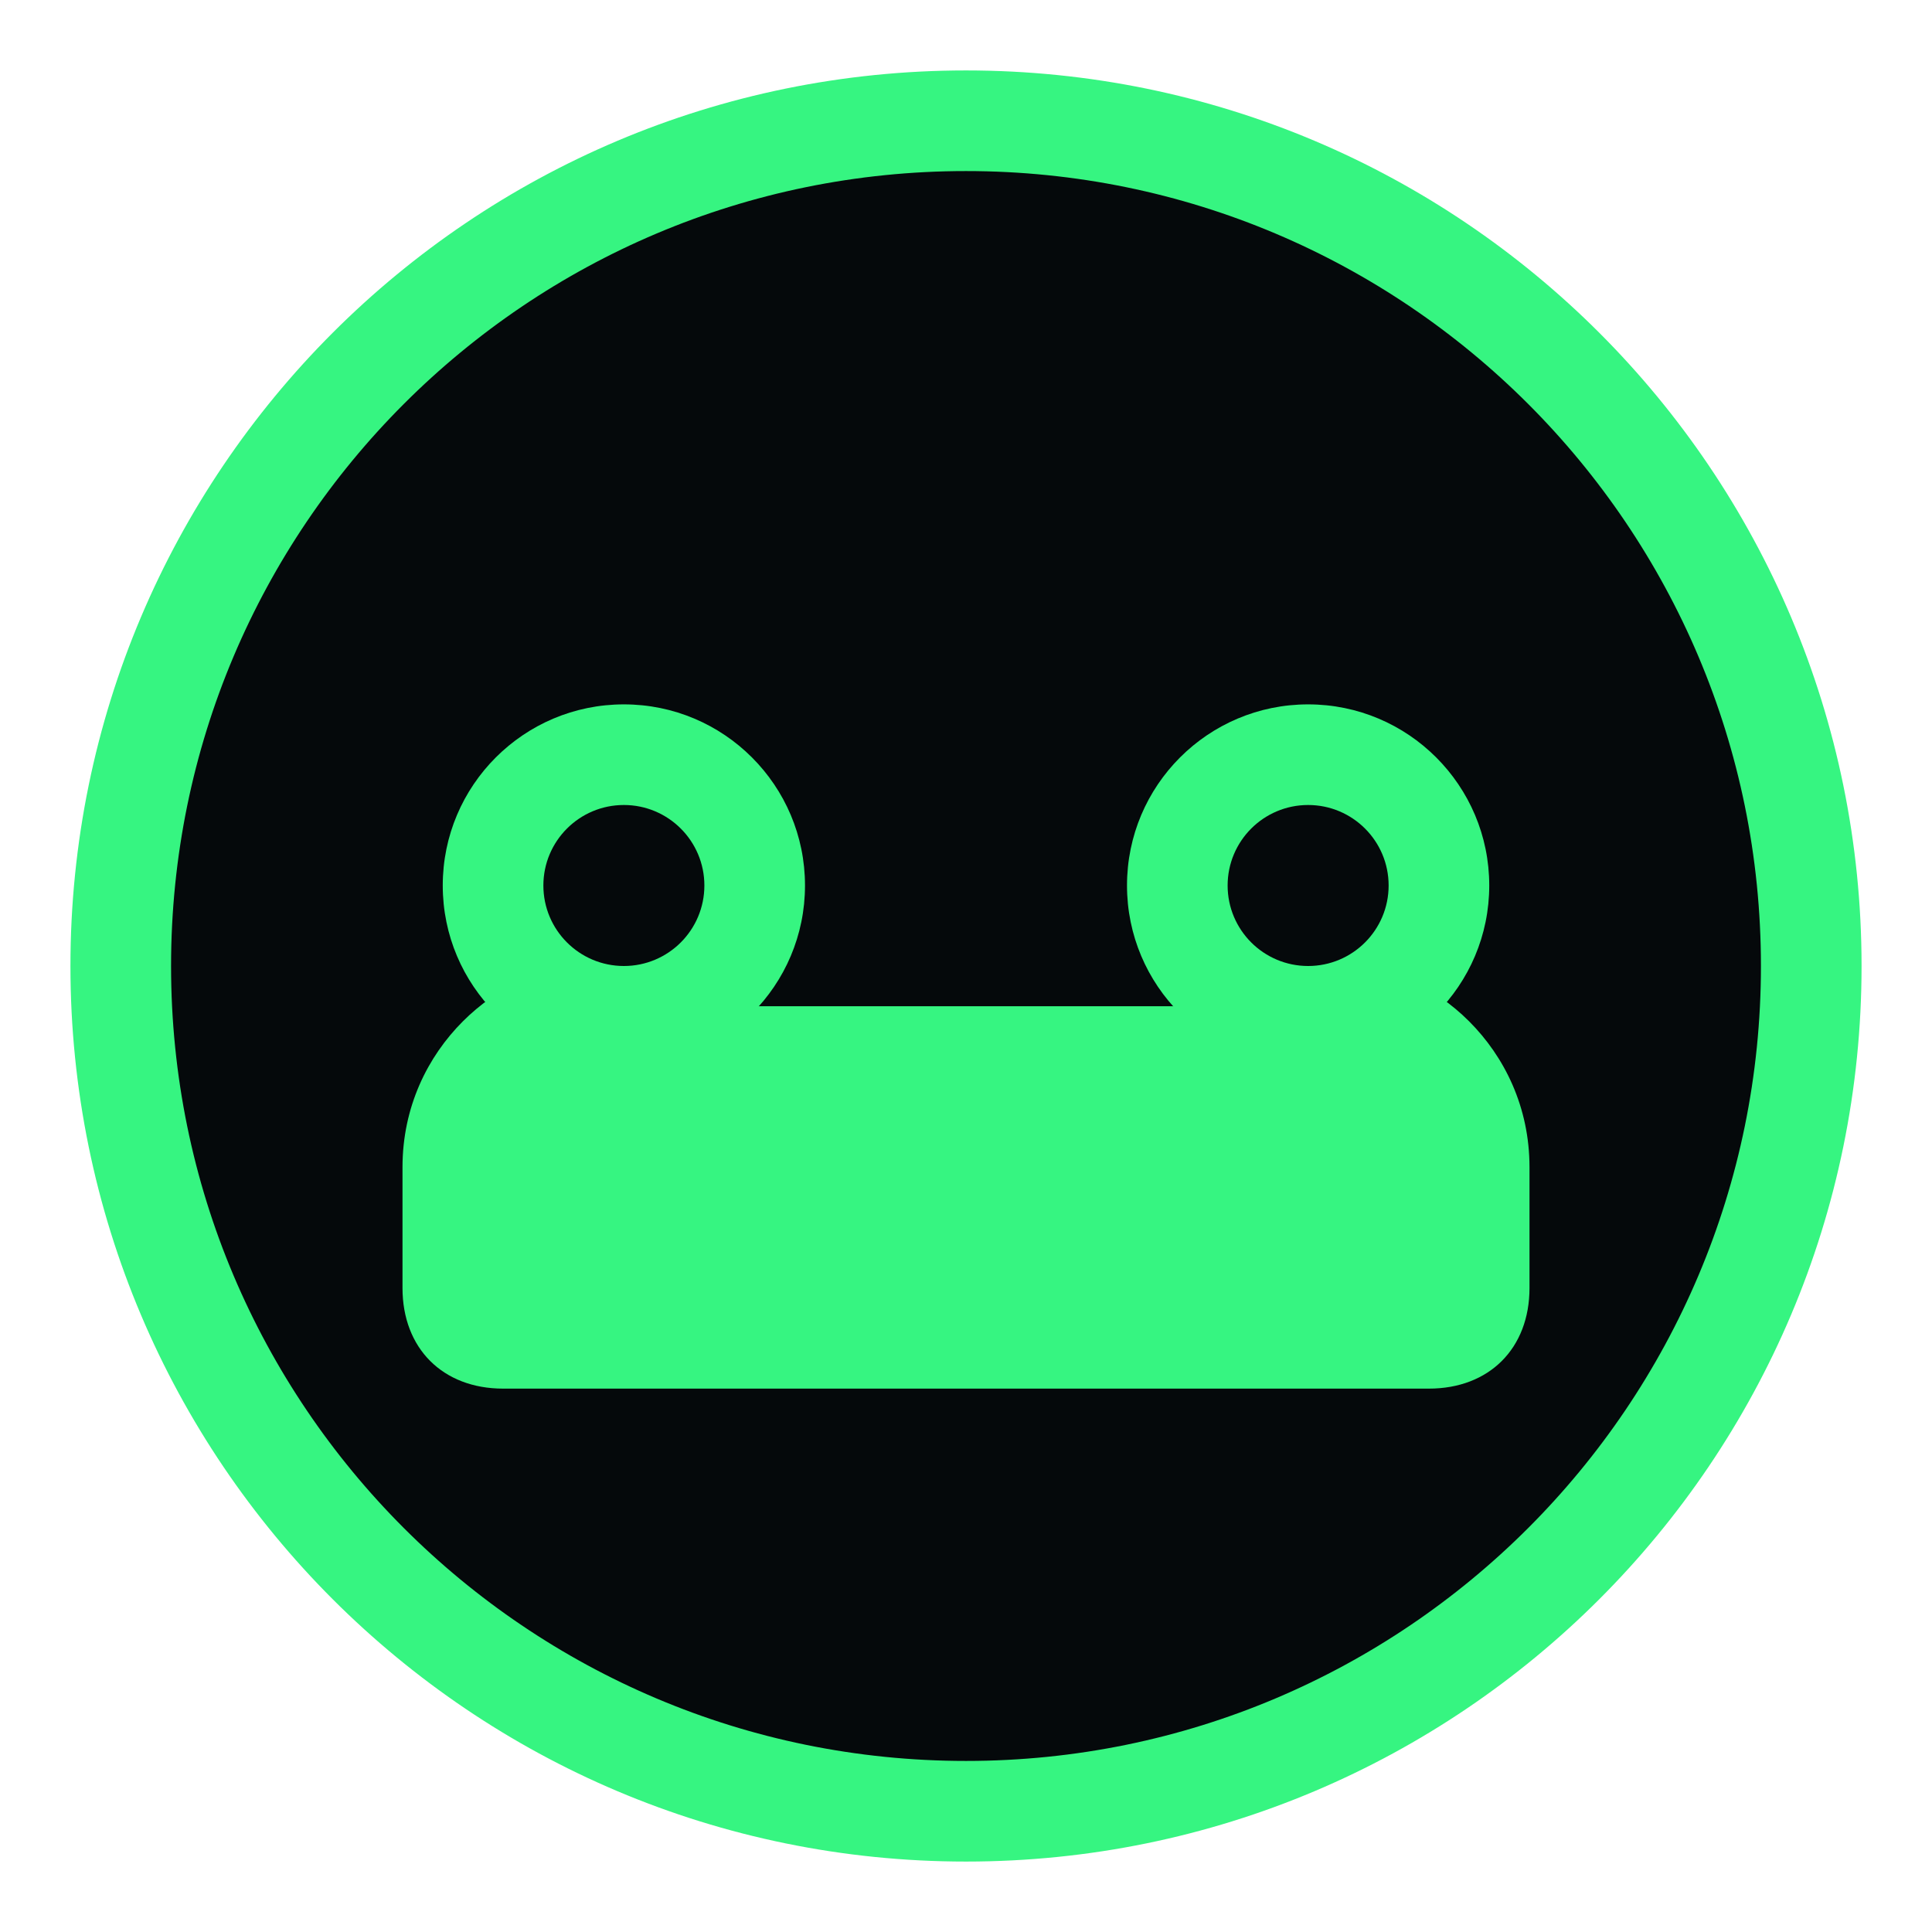
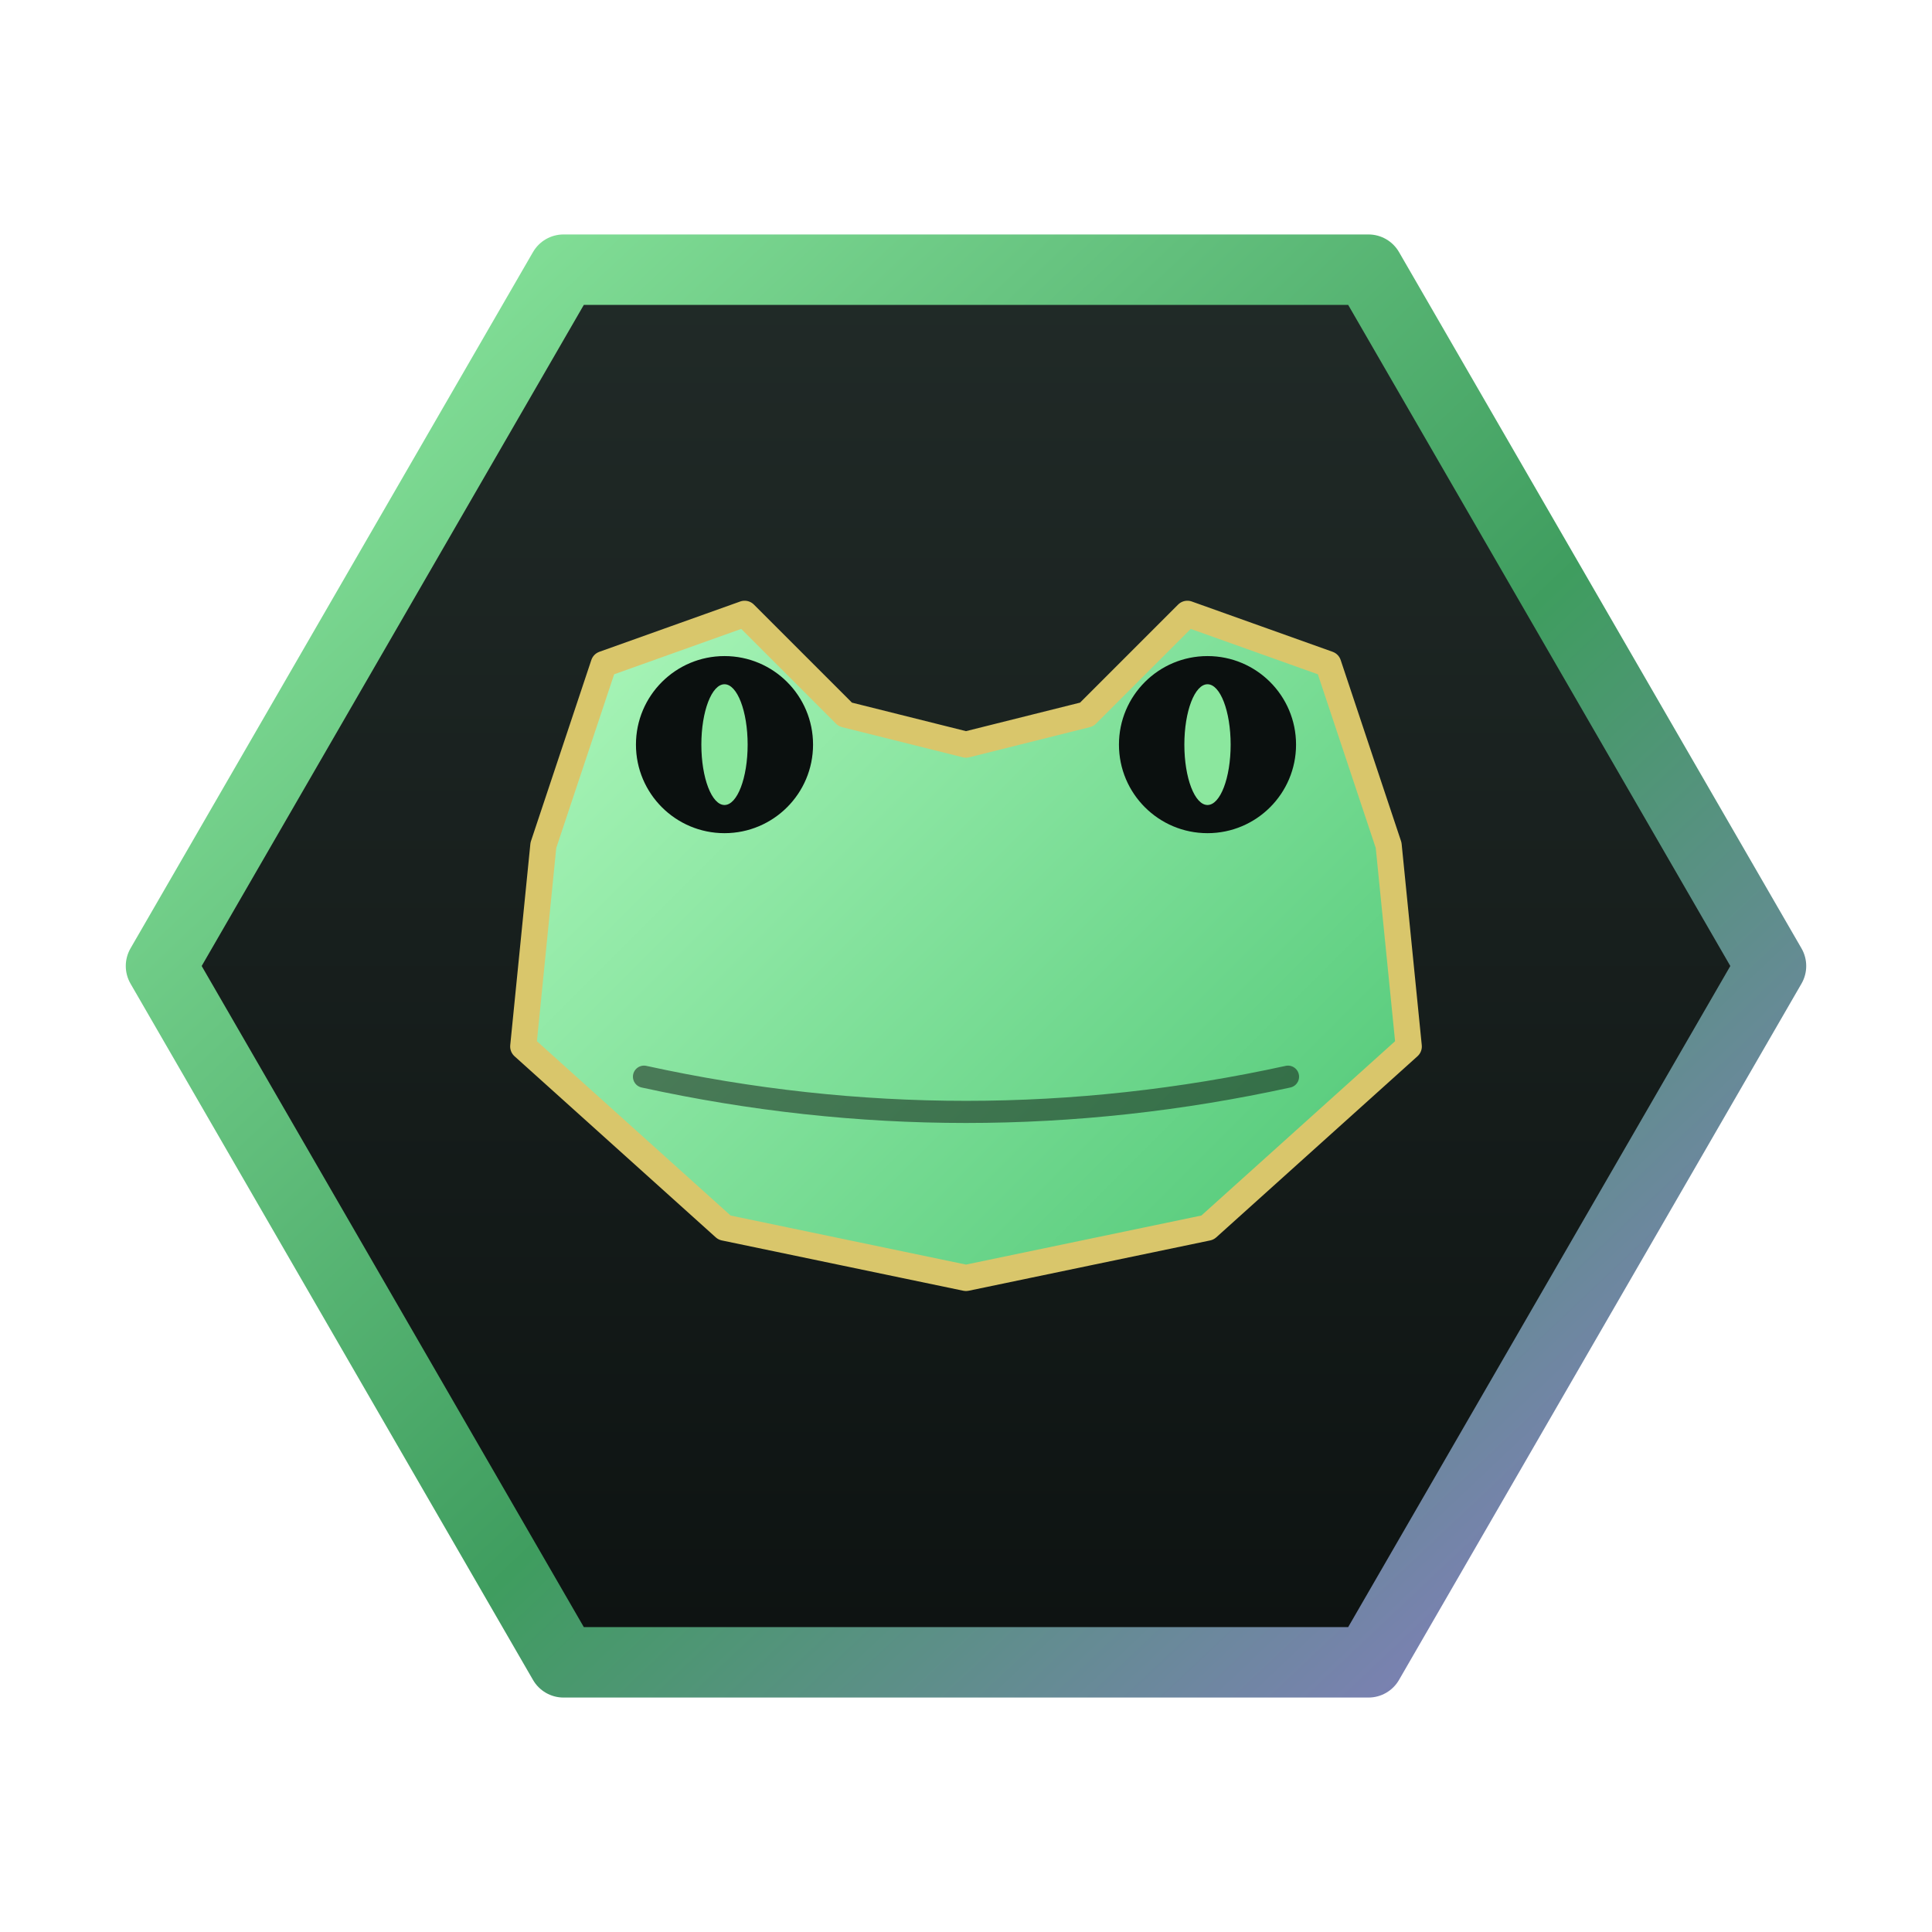
<svg xmlns="http://www.w3.org/2000/svg" width="96" height="96" viewBox="0 0 96 96" fill="none">
  <defs>
-     <linearGradient id="r" x1="0" y1="0" x2="96" y2="96">
-       <stop offset="0%" stop-color="#36f581" />
-       <stop offset="60%" stop-color="#36f581" />
-       <stop offset="100%" stop-color="#a586ff" />
+     <linearGradient id="plate" x1="48" y1="6" x2="48" y2="90" gradientUnits="userSpaceOnUse">
+       <stop offset="0" stop-color="#232d2a" />
+       <stop offset="1" stop-color="#0b100f" />
+     </linearGradient>
+     <linearGradient id="rim" x1="14" y1="14" x2="82" y2="86" gradientUnits="userSpaceOnUse">
+       <stop offset="0" stop-color="#8be79e" />
+       <stop offset="0.55" stop-color="#3f9d5f" />
+       <stop offset="1" stop-color="#8b79c9" />
+     </linearGradient>
+     <linearGradient id="frog" x1="30" y1="30" x2="66" y2="66" gradientUnits="userSpaceOnUse">
+       <stop offset="0" stop-color="#a9f5b8" />
+       <stop offset="1" stop-color="#4fc776" />
    </linearGradient>
  </defs>
-   <circle cx="48" cy="48" r="42" fill="#05090b" />
-   <circle cx="48" cy="48" r="42" stroke="url(#r)" stroke-width="5" />
-   <path d="M20 58c0-6 5-10 9-10 3 0 4 2 6 2h26c2 0 3-2 6-2 4 0 9 4 9 10v6c0 3-2 5-5 5H25c-3 0-5-2-5-5v-6z" fill="#36f581" />
-   <circle cx="31" cy="44" r="9" fill="#36f581" />
-   <circle cx="65" cy="44" r="9" fill="#36f581" />
-   <circle cx="31" cy="44" r="4" fill="#05090b" />
-   <circle cx="65" cy="44" r="4" fill="#05090b" />
+   <polygon points="88,48 68,82.6 28,82.6 8,48 28,13.4 68,13.4" fill="url(#plate)" stroke="url(#rim)" stroke-width="3.5" stroke-linejoin="round" />
+   <path d="M26 52 L27 42 L30 33 L37 30.5 L42 35.5 L48 37 L54 35.5 L59 30.5 L66 33 L69 42 L70 52 L60 61 L48 63.5 L36 61 Z" fill="url(#frog)" stroke="#d9c66b" stroke-width="1.3" stroke-linejoin="round" />
+   <circle cx="36" cy="37" r="4.4" fill="#0b100f" />
+   <circle cx="60" cy="37" r="4.4" fill="#0b100f" />
+   <ellipse cx="36" cy="37" rx="1.15" ry="3" fill="#8be79e" />
+   <ellipse cx="60" cy="37" rx="1.15" ry="3" fill="#8be79e" />
+   <path d="M32 53.5 Q48 57 64 53.5" stroke="#0b100f" stroke-opacity="0.5" stroke-width="1.1" fill="none" stroke-linecap="round" />
</svg>
